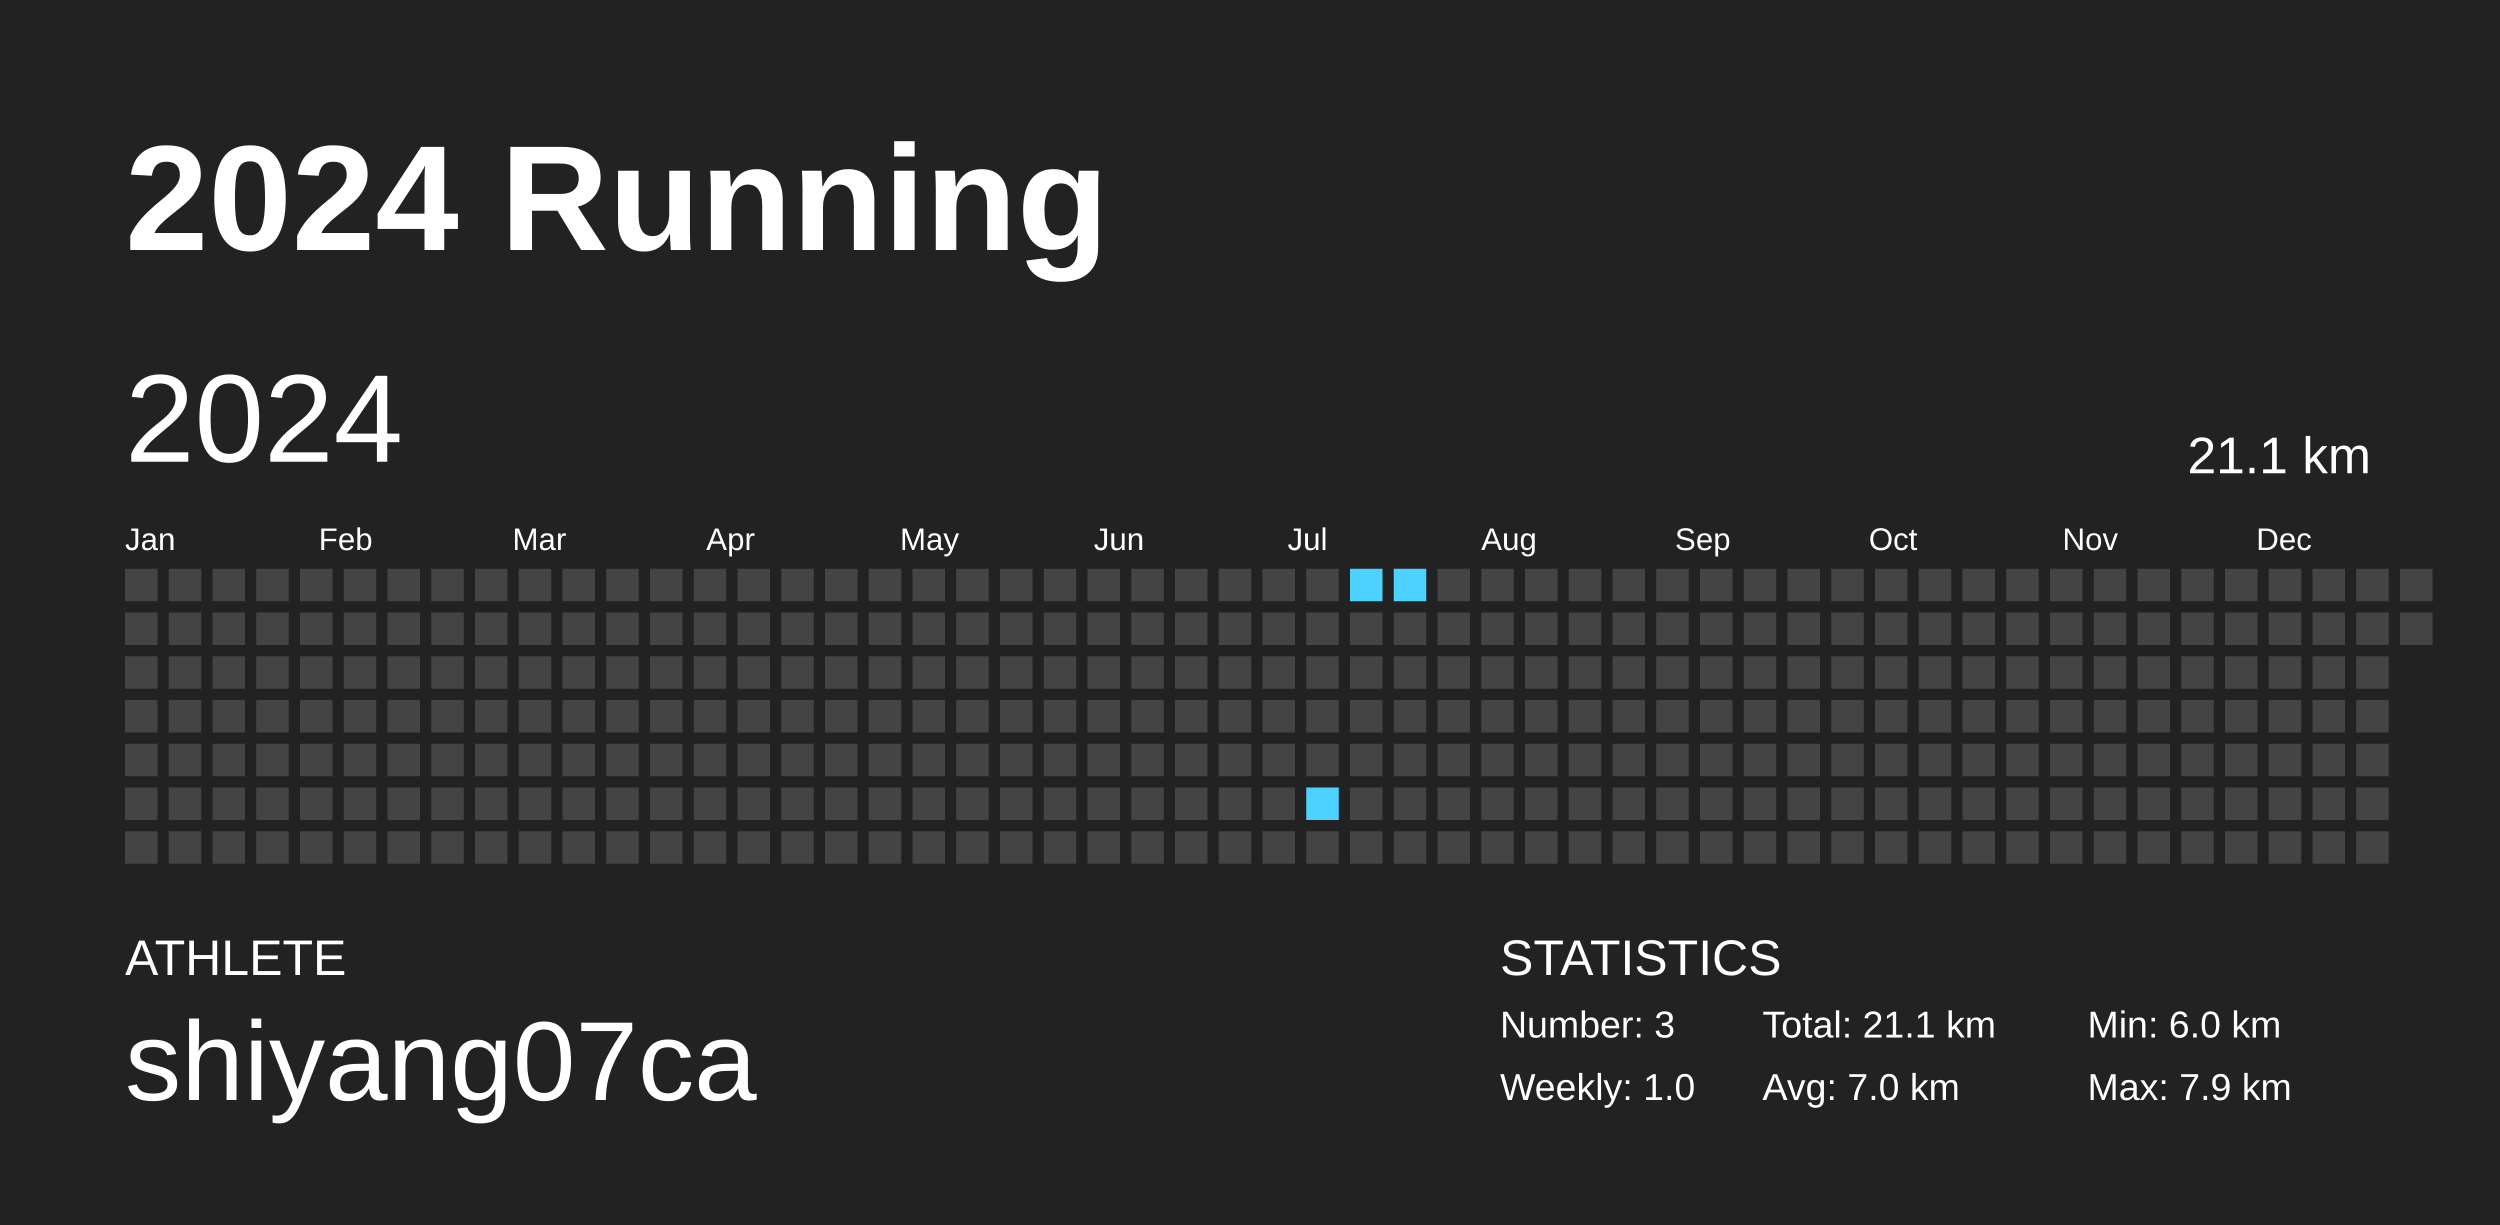
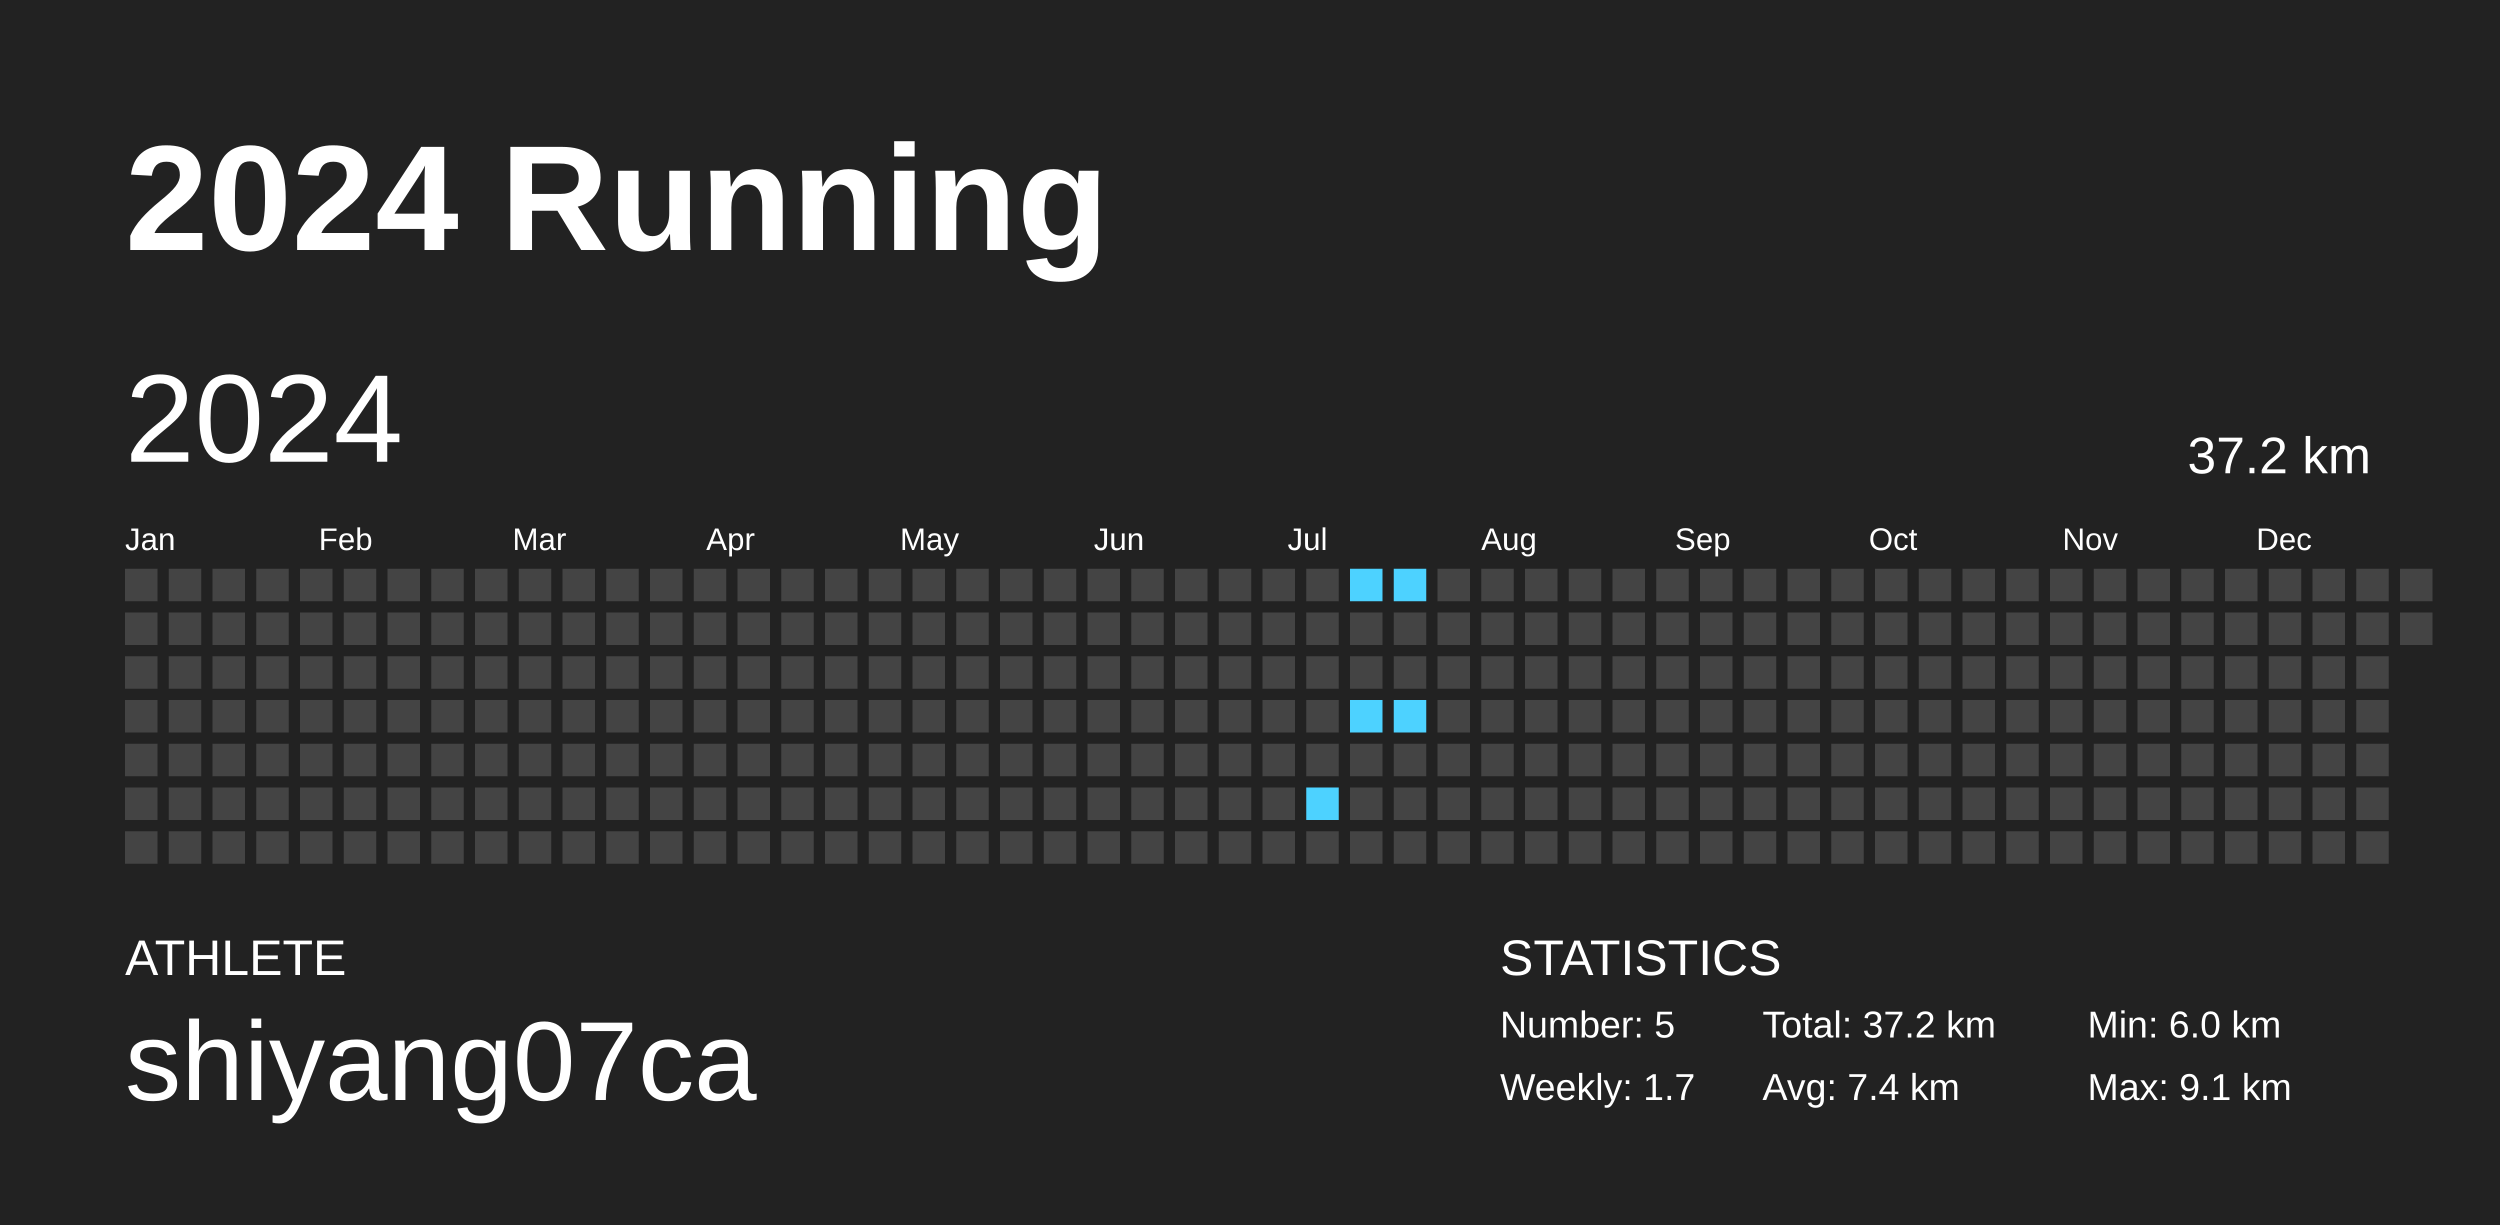
<svg xmlns="http://www.w3.org/2000/svg" baseProfile="full" height="98mm" version="1.1" viewBox="0,0,200,98" width="200mm">
  <defs />
  <rect fill="#222222" height="98" width="200" x="0" y="0" />
  <text fill="#FFFFFF" style="font-size:12px; font-family:Arial; font-weight:bold;" x="10" y="20">2024 Running</text>
  <text fill="#FFFFFF" style="font-size:4px; font-family:Arial" x="10" y="78">ATHLETE</text>
  <text fill="#FFFFFF" style="font-size:9px; font-family:Arial" x="10" y="88">shiyang07ca</text>
  <text fill="#FFFFFF" style="font-size:4px; font-family:Arial" x="120" y="78">STATISTICS</text>
-   <text fill="#FFFFFF" style="font-size:3px; font-family:Arial" x="120" y="83">Number: 3</text>
-   <text fill="#FFFFFF" style="font-size:3px; font-family:Arial" x="120" y="88">Weekly: 1.0</text>
-   <text fill="#FFFFFF" style="font-size:3px; font-family:Arial" x="141" y="83">Total: 21.1 km</text>
-   <text fill="#FFFFFF" style="font-size:3px; font-family:Arial" x="141" y="88">Avg: 7.0 km</text>
+   <text fill="#FFFFFF" style="font-size:3px; font-family:Arial" x="120" y="83">Number: 5</text>
+   <text fill="#FFFFFF" style="font-size:3px; font-family:Arial" x="120" y="88">Weekly: 1.7</text>
+   <text fill="#FFFFFF" style="font-size:3px; font-family:Arial" x="141" y="83">Total: 37.2 km</text>
+   <text fill="#FFFFFF" style="font-size:3px; font-family:Arial" x="141" y="88">Avg: 7.4 km</text>
  <text fill="#FFFFFF" style="font-size:3px; font-family:Arial" x="167" y="83">Min: 6.0 km</text>
-   <text fill="#FFFFFF" style="font-size:3px; font-family:Arial" x="167" y="88">Max: 7.9 km</text>
+   <text fill="#FFFFFF" style="font-size:3px; font-family:Arial" x="167" y="88">Max: 9.1 km</text>
  <text dominant-baseline="hanging" fill="#FFFFFF" style="font-size:10.0px; font-family:Arial;" x="10" y="30">2024</text>
-   <text dominant-baseline="hanging" fill="#FFFFFF" style="font-size:4.125px; font-family:Arial;" x="175" y="35">21.1 km</text>
+   <text dominant-baseline="hanging" fill="#FFFFFF" style="font-size:4.125px; font-family:Arial;" x="175" y="35">37.2 km</text>
  <text fill="#FFFFFF" style="font-size:2.5px; font-family:Arial" x="10.0" y="44">Jan</text>
  <text fill="#FFFFFF" style="font-size:2.5px; font-family:Arial" x="25.5" y="44">Feb</text>
  <text fill="#FFFFFF" style="font-size:2.5px; font-family:Arial" x="41.0" y="44">Mar</text>
  <text fill="#FFFFFF" style="font-size:2.5px; font-family:Arial" x="56.5" y="44">Apr</text>
  <text fill="#FFFFFF" style="font-size:2.5px; font-family:Arial" x="72.0" y="44">May</text>
  <text fill="#FFFFFF" style="font-size:2.5px; font-family:Arial" x="87.5" y="44">Jun</text>
  <text fill="#FFFFFF" style="font-size:2.5px; font-family:Arial" x="103.0" y="44">Jul</text>
  <text fill="#FFFFFF" style="font-size:2.5px; font-family:Arial" x="118.5" y="44">Aug</text>
  <text fill="#FFFFFF" style="font-size:2.5px; font-family:Arial" x="134.0" y="44">Sep</text>
  <text fill="#FFFFFF" style="font-size:2.5px; font-family:Arial" x="149.5" y="44">Oct</text>
  <text fill="#FFFFFF" style="font-size:2.5px; font-family:Arial" x="165.0" y="44">Nov</text>
  <text fill="#FFFFFF" style="font-size:2.5px; font-family:Arial" x="180.5" y="44">Dec</text>
  <rect fill="#444444" height="2.6" width="2.6" x="10.0" y="45.5" />
  <rect fill="#444444" height="2.6" width="2.6" x="10.0" y="49.0" />
  <rect fill="#444444" height="2.6" width="2.6" x="10.0" y="52.5" />
  <rect fill="#444444" height="2.6" width="2.6" x="10.0" y="56.0" />
  <rect fill="#444444" height="2.6" width="2.6" x="10.0" y="59.5" />
  <rect fill="#444444" height="2.6" width="2.6" x="10.0" y="63.0" />
  <rect fill="#444444" height="2.6" width="2.6" x="10.0" y="66.5" />
  <rect fill="#444444" height="2.6" width="2.6" x="13.5" y="45.5" />
  <rect fill="#444444" height="2.6" width="2.6" x="13.5" y="49.0" />
  <rect fill="#444444" height="2.6" width="2.6" x="13.5" y="52.5" />
  <rect fill="#444444" height="2.6" width="2.6" x="13.5" y="56.0" />
  <rect fill="#444444" height="2.6" width="2.6" x="13.5" y="59.5" />
  <rect fill="#444444" height="2.6" width="2.6" x="13.5" y="63.0" />
  <rect fill="#444444" height="2.6" width="2.6" x="13.5" y="66.5" />
  <rect fill="#444444" height="2.6" width="2.6" x="17.0" y="45.5" />
  <rect fill="#444444" height="2.6" width="2.6" x="17.0" y="49.0" />
  <rect fill="#444444" height="2.6" width="2.6" x="17.0" y="52.5" />
  <rect fill="#444444" height="2.6" width="2.6" x="17.0" y="56.0" />
  <rect fill="#444444" height="2.6" width="2.6" x="17.0" y="59.5" />
  <rect fill="#444444" height="2.6" width="2.6" x="17.0" y="63.0" />
  <rect fill="#444444" height="2.6" width="2.6" x="17.0" y="66.5" />
  <rect fill="#444444" height="2.6" width="2.6" x="20.5" y="45.5" />
  <rect fill="#444444" height="2.6" width="2.6" x="20.5" y="49.0" />
  <rect fill="#444444" height="2.6" width="2.6" x="20.5" y="52.5" />
  <rect fill="#444444" height="2.6" width="2.6" x="20.5" y="56.0" />
  <rect fill="#444444" height="2.6" width="2.6" x="20.5" y="59.5" />
  <rect fill="#444444" height="2.6" width="2.6" x="20.5" y="63.0" />
  <rect fill="#444444" height="2.6" width="2.6" x="20.5" y="66.5" />
  <rect fill="#444444" height="2.6" width="2.6" x="24.0" y="45.5" />
  <rect fill="#444444" height="2.6" width="2.6" x="24.0" y="49.0" />
  <rect fill="#444444" height="2.6" width="2.6" x="24.0" y="52.5" />
  <rect fill="#444444" height="2.6" width="2.6" x="24.0" y="56.0" />
  <rect fill="#444444" height="2.6" width="2.6" x="24.0" y="59.5" />
  <rect fill="#444444" height="2.6" width="2.6" x="24.0" y="63.0" />
  <rect fill="#444444" height="2.6" width="2.6" x="24.0" y="66.5" />
  <rect fill="#444444" height="2.6" width="2.6" x="27.5" y="45.5" />
  <rect fill="#444444" height="2.6" width="2.6" x="27.5" y="49.0" />
  <rect fill="#444444" height="2.6" width="2.6" x="27.5" y="52.5" />
  <rect fill="#444444" height="2.6" width="2.6" x="27.5" y="56.0" />
  <rect fill="#444444" height="2.6" width="2.6" x="27.5" y="59.5" />
  <rect fill="#444444" height="2.6" width="2.6" x="27.5" y="63.0" />
  <rect fill="#444444" height="2.6" width="2.6" x="27.5" y="66.5" />
  <rect fill="#444444" height="2.6" width="2.6" x="31.0" y="45.5" />
  <rect fill="#444444" height="2.6" width="2.6" x="31.0" y="49.0" />
  <rect fill="#444444" height="2.6" width="2.6" x="31.0" y="52.5" />
  <rect fill="#444444" height="2.6" width="2.6" x="31.0" y="56.0" />
  <rect fill="#444444" height="2.6" width="2.6" x="31.0" y="59.5" />
  <rect fill="#444444" height="2.6" width="2.6" x="31.0" y="63.0" />
  <rect fill="#444444" height="2.6" width="2.6" x="31.0" y="66.5" />
  <rect fill="#444444" height="2.6" width="2.6" x="34.5" y="45.5" />
  <rect fill="#444444" height="2.6" width="2.6" x="34.5" y="49.0" />
  <rect fill="#444444" height="2.6" width="2.6" x="34.5" y="52.5" />
  <rect fill="#444444" height="2.6" width="2.6" x="34.5" y="56.0" />
  <rect fill="#444444" height="2.6" width="2.6" x="34.5" y="59.5" />
  <rect fill="#444444" height="2.6" width="2.6" x="34.5" y="63.0" />
  <rect fill="#444444" height="2.6" width="2.6" x="34.5" y="66.5" />
  <rect fill="#444444" height="2.6" width="2.6" x="38.0" y="45.5" />
  <rect fill="#444444" height="2.6" width="2.6" x="38.0" y="49.0" />
  <rect fill="#444444" height="2.6" width="2.6" x="38.0" y="52.5" />
  <rect fill="#444444" height="2.6" width="2.6" x="38.0" y="56.0" />
  <rect fill="#444444" height="2.6" width="2.6" x="38.0" y="59.5" />
  <rect fill="#444444" height="2.6" width="2.6" x="38.0" y="63.0" />
  <rect fill="#444444" height="2.6" width="2.6" x="38.0" y="66.5" />
  <rect fill="#444444" height="2.6" width="2.6" x="41.5" y="45.5" />
  <rect fill="#444444" height="2.6" width="2.6" x="41.5" y="49.0" />
  <rect fill="#444444" height="2.6" width="2.6" x="41.5" y="52.5" />
  <rect fill="#444444" height="2.6" width="2.6" x="41.5" y="56.0" />
  <rect fill="#444444" height="2.6" width="2.6" x="41.5" y="59.5" />
  <rect fill="#444444" height="2.6" width="2.6" x="41.5" y="63.0" />
  <rect fill="#444444" height="2.6" width="2.6" x="41.5" y="66.5" />
  <rect fill="#444444" height="2.6" width="2.6" x="45.0" y="45.5" />
  <rect fill="#444444" height="2.6" width="2.6" x="45.0" y="49.0" />
  <rect fill="#444444" height="2.6" width="2.6" x="45.0" y="52.5" />
  <rect fill="#444444" height="2.6" width="2.6" x="45.0" y="56.0" />
  <rect fill="#444444" height="2.6" width="2.6" x="45.0" y="59.5" />
  <rect fill="#444444" height="2.6" width="2.6" x="45.0" y="63.0" />
  <rect fill="#444444" height="2.6" width="2.6" x="45.0" y="66.5" />
  <rect fill="#444444" height="2.6" width="2.6" x="48.5" y="45.5" />
  <rect fill="#444444" height="2.6" width="2.6" x="48.5" y="49.0" />
  <rect fill="#444444" height="2.6" width="2.6" x="48.5" y="52.5" />
  <rect fill="#444444" height="2.6" width="2.6" x="48.5" y="56.0" />
  <rect fill="#444444" height="2.6" width="2.6" x="48.5" y="59.5" />
  <rect fill="#444444" height="2.6" width="2.6" x="48.5" y="63.0" />
  <rect fill="#444444" height="2.6" width="2.6" x="48.5" y="66.5" />
  <rect fill="#444444" height="2.6" width="2.6" x="52.0" y="45.5" />
  <rect fill="#444444" height="2.6" width="2.6" x="52.0" y="49.0" />
  <rect fill="#444444" height="2.6" width="2.6" x="52.0" y="52.5" />
  <rect fill="#444444" height="2.6" width="2.6" x="52.0" y="56.0" />
  <rect fill="#444444" height="2.6" width="2.6" x="52.0" y="59.5" />
  <rect fill="#444444" height="2.6" width="2.6" x="52.0" y="63.0" />
  <rect fill="#444444" height="2.6" width="2.6" x="52.0" y="66.5" />
  <rect fill="#444444" height="2.6" width="2.6" x="55.5" y="45.5" />
  <rect fill="#444444" height="2.6" width="2.6" x="55.5" y="49.0" />
  <rect fill="#444444" height="2.6" width="2.6" x="55.5" y="52.5" />
  <rect fill="#444444" height="2.6" width="2.6" x="55.5" y="56.0" />
  <rect fill="#444444" height="2.6" width="2.6" x="55.5" y="59.5" />
  <rect fill="#444444" height="2.6" width="2.6" x="55.5" y="63.0" />
  <rect fill="#444444" height="2.6" width="2.6" x="55.5" y="66.5" />
  <rect fill="#444444" height="2.6" width="2.6" x="59.0" y="45.5" />
  <rect fill="#444444" height="2.6" width="2.6" x="59.0" y="49.0" />
  <rect fill="#444444" height="2.6" width="2.6" x="59.0" y="52.5" />
  <rect fill="#444444" height="2.6" width="2.6" x="59.0" y="56.0" />
  <rect fill="#444444" height="2.6" width="2.6" x="59.0" y="59.5" />
  <rect fill="#444444" height="2.6" width="2.6" x="59.0" y="63.0" />
  <rect fill="#444444" height="2.6" width="2.6" x="59.0" y="66.5" />
  <rect fill="#444444" height="2.6" width="2.6" x="62.5" y="45.5" />
  <rect fill="#444444" height="2.6" width="2.6" x="62.5" y="49.0" />
  <rect fill="#444444" height="2.6" width="2.6" x="62.5" y="52.5" />
  <rect fill="#444444" height="2.6" width="2.6" x="62.5" y="56.0" />
  <rect fill="#444444" height="2.6" width="2.6" x="62.5" y="59.5" />
  <rect fill="#444444" height="2.6" width="2.6" x="62.5" y="63.0" />
  <rect fill="#444444" height="2.6" width="2.6" x="62.5" y="66.5" />
  <rect fill="#444444" height="2.6" width="2.6" x="66.0" y="45.5" />
  <rect fill="#444444" height="2.6" width="2.6" x="66.0" y="49.0" />
  <rect fill="#444444" height="2.6" width="2.6" x="66.0" y="52.5" />
  <rect fill="#444444" height="2.6" width="2.6" x="66.0" y="56.0" />
  <rect fill="#444444" height="2.6" width="2.6" x="66.0" y="59.5" />
  <rect fill="#444444" height="2.6" width="2.6" x="66.0" y="63.0" />
  <rect fill="#444444" height="2.6" width="2.6" x="66.0" y="66.5" />
  <rect fill="#444444" height="2.6" width="2.6" x="69.5" y="45.5" />
  <rect fill="#444444" height="2.6" width="2.6" x="69.5" y="49.0" />
  <rect fill="#444444" height="2.6" width="2.6" x="69.5" y="52.5" />
  <rect fill="#444444" height="2.6" width="2.6" x="69.5" y="56.0" />
  <rect fill="#444444" height="2.6" width="2.6" x="69.5" y="59.5" />
  <rect fill="#444444" height="2.6" width="2.6" x="69.5" y="63.0" />
  <rect fill="#444444" height="2.6" width="2.6" x="69.5" y="66.5" />
  <rect fill="#444444" height="2.6" width="2.6" x="73.0" y="45.5" />
  <rect fill="#444444" height="2.6" width="2.6" x="73.0" y="49.0" />
  <rect fill="#444444" height="2.6" width="2.6" x="73.0" y="52.5" />
  <rect fill="#444444" height="2.6" width="2.6" x="73.0" y="56.0" />
  <rect fill="#444444" height="2.6" width="2.6" x="73.0" y="59.5" />
  <rect fill="#444444" height="2.6" width="2.6" x="73.0" y="63.0" />
  <rect fill="#444444" height="2.6" width="2.6" x="73.0" y="66.5" />
  <rect fill="#444444" height="2.6" width="2.6" x="76.5" y="45.5" />
  <rect fill="#444444" height="2.6" width="2.6" x="76.5" y="49.0" />
  <rect fill="#444444" height="2.6" width="2.6" x="76.5" y="52.5" />
  <rect fill="#444444" height="2.6" width="2.6" x="76.5" y="56.0" />
  <rect fill="#444444" height="2.6" width="2.6" x="76.5" y="59.5" />
  <rect fill="#444444" height="2.6" width="2.6" x="76.5" y="63.0" />
  <rect fill="#444444" height="2.6" width="2.6" x="76.5" y="66.5" />
  <rect fill="#444444" height="2.6" width="2.6" x="80.0" y="45.5" />
  <rect fill="#444444" height="2.6" width="2.6" x="80.0" y="49.0" />
  <rect fill="#444444" height="2.6" width="2.6" x="80.0" y="52.5" />
  <rect fill="#444444" height="2.6" width="2.6" x="80.0" y="56.0" />
  <rect fill="#444444" height="2.6" width="2.6" x="80.0" y="59.5" />
  <rect fill="#444444" height="2.6" width="2.6" x="80.0" y="63.0" />
  <rect fill="#444444" height="2.6" width="2.6" x="80.0" y="66.5" />
  <rect fill="#444444" height="2.6" width="2.6" x="83.5" y="45.5" />
  <rect fill="#444444" height="2.6" width="2.6" x="83.5" y="49.0" />
  <rect fill="#444444" height="2.6" width="2.6" x="83.5" y="52.5" />
  <rect fill="#444444" height="2.6" width="2.6" x="83.5" y="56.0" />
  <rect fill="#444444" height="2.6" width="2.6" x="83.5" y="59.5" />
  <rect fill="#444444" height="2.6" width="2.6" x="83.5" y="63.0" />
  <rect fill="#444444" height="2.6" width="2.6" x="83.5" y="66.5" />
  <rect fill="#444444" height="2.6" width="2.6" x="87.0" y="45.5" />
  <rect fill="#444444" height="2.6" width="2.6" x="87.0" y="49.0" />
  <rect fill="#444444" height="2.6" width="2.6" x="87.0" y="52.5" />
  <rect fill="#444444" height="2.6" width="2.6" x="87.0" y="56.0" />
  <rect fill="#444444" height="2.6" width="2.6" x="87.0" y="59.5" />
  <rect fill="#444444" height="2.6" width="2.6" x="87.0" y="63.0" />
  <rect fill="#444444" height="2.6" width="2.6" x="87.0" y="66.5" />
  <rect fill="#444444" height="2.6" width="2.6" x="90.5" y="45.5" />
  <rect fill="#444444" height="2.6" width="2.6" x="90.5" y="49.0" />
  <rect fill="#444444" height="2.6" width="2.6" x="90.5" y="52.5" />
  <rect fill="#444444" height="2.6" width="2.6" x="90.5" y="56.0" />
  <rect fill="#444444" height="2.6" width="2.6" x="90.5" y="59.5" />
  <rect fill="#444444" height="2.6" width="2.6" x="90.5" y="63.0" />
  <rect fill="#444444" height="2.6" width="2.6" x="90.5" y="66.5" />
  <rect fill="#444444" height="2.6" width="2.6" x="94.0" y="45.5" />
  <rect fill="#444444" height="2.6" width="2.6" x="94.0" y="49.0" />
  <rect fill="#444444" height="2.6" width="2.6" x="94.0" y="52.5" />
  <rect fill="#444444" height="2.6" width="2.6" x="94.0" y="56.0" />
  <rect fill="#444444" height="2.6" width="2.6" x="94.0" y="59.5" />
  <rect fill="#444444" height="2.6" width="2.6" x="94.0" y="63.0" />
  <rect fill="#444444" height="2.6" width="2.6" x="94.0" y="66.5" />
  <rect fill="#444444" height="2.6" width="2.6" x="97.5" y="45.5" />
  <rect fill="#444444" height="2.6" width="2.6" x="97.5" y="49.0" />
  <rect fill="#444444" height="2.6" width="2.6" x="97.5" y="52.5" />
  <rect fill="#444444" height="2.6" width="2.6" x="97.5" y="56.0" />
  <rect fill="#444444" height="2.6" width="2.6" x="97.5" y="59.5" />
  <rect fill="#444444" height="2.6" width="2.6" x="97.5" y="63.0" />
  <rect fill="#444444" height="2.6" width="2.6" x="97.5" y="66.5" />
  <rect fill="#444444" height="2.6" width="2.6" x="101.0" y="45.5" />
  <rect fill="#444444" height="2.6" width="2.6" x="101.0" y="49.0" />
  <rect fill="#444444" height="2.6" width="2.6" x="101.0" y="52.5" />
  <rect fill="#444444" height="2.6" width="2.6" x="101.0" y="56.0" />
  <rect fill="#444444" height="2.6" width="2.6" x="101.0" y="59.5" />
  <rect fill="#444444" height="2.6" width="2.6" x="101.0" y="63.0" />
  <rect fill="#444444" height="2.6" width="2.6" x="101.0" y="66.5" />
  <rect fill="#444444" height="2.6" width="2.6" x="104.5" y="45.5" />
  <rect fill="#444444" height="2.6" width="2.6" x="104.5" y="49.0" />
  <rect fill="#444444" height="2.6" width="2.6" x="104.5" y="52.5" />
  <rect fill="#444444" height="2.6" width="2.6" x="104.5" y="56.0" />
  <rect fill="#444444" height="2.6" width="2.6" x="104.5" y="59.5" />
  <rect fill="#4dd2ff" height="2.6" width="2.6" x="104.5" y="63.0" />
  <rect fill="#444444" height="2.6" width="2.6" x="104.5" y="66.5" />
  <rect fill="#4dd2ff" height="2.6" width="2.6" x="108.0" y="45.5" />
  <rect fill="#444444" height="2.6" width="2.6" x="108.0" y="49.0" />
  <rect fill="#444444" height="2.6" width="2.6" x="108.0" y="52.5" />
-   <rect fill="#444444" height="2.6" width="2.6" x="108.0" y="56.0" />
+   <rect fill="#4dd2ff" height="2.6" width="2.6" x="108.0" y="56.0" />
  <rect fill="#444444" height="2.6" width="2.6" x="108.0" y="59.5" />
  <rect fill="#444444" height="2.6" width="2.6" x="108.0" y="63.0" />
  <rect fill="#444444" height="2.6" width="2.6" x="108.0" y="66.5" />
  <rect fill="#4dd2ff" height="2.6" width="2.6" x="111.5" y="45.5" />
  <rect fill="#444444" height="2.6" width="2.6" x="111.5" y="49.0" />
  <rect fill="#444444" height="2.6" width="2.6" x="111.5" y="52.5" />
-   <rect fill="#444444" height="2.6" width="2.6" x="111.5" y="56.0" />
+   <rect fill="#4dd2ff" height="2.6" width="2.6" x="111.5" y="56.0" />
  <rect fill="#444444" height="2.6" width="2.6" x="111.5" y="59.5" />
  <rect fill="#444444" height="2.6" width="2.6" x="111.5" y="63.0" />
  <rect fill="#444444" height="2.6" width="2.6" x="111.5" y="66.5" />
  <rect fill="#444444" height="2.6" width="2.6" x="115.0" y="45.5" />
  <rect fill="#444444" height="2.6" width="2.6" x="115.0" y="49.0" />
  <rect fill="#444444" height="2.6" width="2.6" x="115.0" y="52.5" />
  <rect fill="#444444" height="2.6" width="2.6" x="115.0" y="56.0" />
  <rect fill="#444444" height="2.6" width="2.6" x="115.0" y="59.5" />
  <rect fill="#444444" height="2.6" width="2.6" x="115.0" y="63.0" />
  <rect fill="#444444" height="2.6" width="2.6" x="115.0" y="66.5" />
  <rect fill="#444444" height="2.6" width="2.6" x="118.5" y="45.5" />
  <rect fill="#444444" height="2.6" width="2.6" x="118.5" y="49.0" />
  <rect fill="#444444" height="2.6" width="2.6" x="118.5" y="52.5" />
  <rect fill="#444444" height="2.6" width="2.6" x="118.5" y="56.0" />
  <rect fill="#444444" height="2.6" width="2.6" x="118.5" y="59.5" />
  <rect fill="#444444" height="2.6" width="2.6" x="118.5" y="63.0" />
  <rect fill="#444444" height="2.6" width="2.6" x="118.5" y="66.5" />
  <rect fill="#444444" height="2.6" width="2.6" x="122.0" y="45.5" />
  <rect fill="#444444" height="2.6" width="2.6" x="122.0" y="49.0" />
  <rect fill="#444444" height="2.6" width="2.6" x="122.0" y="52.5" />
  <rect fill="#444444" height="2.6" width="2.6" x="122.0" y="56.0" />
  <rect fill="#444444" height="2.6" width="2.6" x="122.0" y="59.5" />
  <rect fill="#444444" height="2.6" width="2.6" x="122.0" y="63.0" />
  <rect fill="#444444" height="2.6" width="2.6" x="122.0" y="66.5" />
  <rect fill="#444444" height="2.6" width="2.6" x="125.5" y="45.5" />
  <rect fill="#444444" height="2.6" width="2.6" x="125.5" y="49.0" />
  <rect fill="#444444" height="2.6" width="2.6" x="125.5" y="52.5" />
  <rect fill="#444444" height="2.6" width="2.6" x="125.5" y="56.0" />
  <rect fill="#444444" height="2.6" width="2.6" x="125.5" y="59.5" />
  <rect fill="#444444" height="2.6" width="2.6" x="125.5" y="63.0" />
  <rect fill="#444444" height="2.6" width="2.6" x="125.5" y="66.5" />
  <rect fill="#444444" height="2.6" width="2.6" x="129.0" y="45.5" />
  <rect fill="#444444" height="2.6" width="2.6" x="129.0" y="49.0" />
  <rect fill="#444444" height="2.6" width="2.6" x="129.0" y="52.5" />
  <rect fill="#444444" height="2.6" width="2.6" x="129.0" y="56.0" />
  <rect fill="#444444" height="2.6" width="2.6" x="129.0" y="59.5" />
  <rect fill="#444444" height="2.6" width="2.6" x="129.0" y="63.0" />
  <rect fill="#444444" height="2.6" width="2.6" x="129.0" y="66.5" />
  <rect fill="#444444" height="2.6" width="2.6" x="132.5" y="45.5" />
  <rect fill="#444444" height="2.6" width="2.6" x="132.5" y="49.0" />
  <rect fill="#444444" height="2.6" width="2.6" x="132.5" y="52.5" />
  <rect fill="#444444" height="2.6" width="2.6" x="132.5" y="56.0" />
  <rect fill="#444444" height="2.6" width="2.6" x="132.5" y="59.5" />
  <rect fill="#444444" height="2.6" width="2.6" x="132.5" y="63.0" />
  <rect fill="#444444" height="2.6" width="2.6" x="132.5" y="66.5" />
  <rect fill="#444444" height="2.6" width="2.6" x="136.0" y="45.5" />
  <rect fill="#444444" height="2.6" width="2.6" x="136.0" y="49.0" />
  <rect fill="#444444" height="2.6" width="2.6" x="136.0" y="52.5" />
  <rect fill="#444444" height="2.6" width="2.6" x="136.0" y="56.0" />
  <rect fill="#444444" height="2.6" width="2.6" x="136.0" y="59.5" />
  <rect fill="#444444" height="2.6" width="2.6" x="136.0" y="63.0" />
  <rect fill="#444444" height="2.6" width="2.6" x="136.0" y="66.5" />
  <rect fill="#444444" height="2.6" width="2.6" x="139.5" y="45.5" />
  <rect fill="#444444" height="2.6" width="2.6" x="139.5" y="49.0" />
  <rect fill="#444444" height="2.6" width="2.6" x="139.5" y="52.5" />
  <rect fill="#444444" height="2.6" width="2.6" x="139.5" y="56.0" />
  <rect fill="#444444" height="2.6" width="2.6" x="139.5" y="59.5" />
  <rect fill="#444444" height="2.6" width="2.6" x="139.5" y="63.0" />
  <rect fill="#444444" height="2.6" width="2.6" x="139.5" y="66.5" />
  <rect fill="#444444" height="2.6" width="2.6" x="143.0" y="45.5" />
  <rect fill="#444444" height="2.6" width="2.6" x="143.0" y="49.0" />
  <rect fill="#444444" height="2.6" width="2.6" x="143.0" y="52.5" />
  <rect fill="#444444" height="2.6" width="2.6" x="143.0" y="56.0" />
  <rect fill="#444444" height="2.6" width="2.6" x="143.0" y="59.5" />
  <rect fill="#444444" height="2.6" width="2.6" x="143.0" y="63.0" />
  <rect fill="#444444" height="2.6" width="2.6" x="143.0" y="66.5" />
  <rect fill="#444444" height="2.6" width="2.6" x="146.5" y="45.5" />
  <rect fill="#444444" height="2.6" width="2.6" x="146.5" y="49.0" />
  <rect fill="#444444" height="2.6" width="2.6" x="146.5" y="52.5" />
  <rect fill="#444444" height="2.6" width="2.6" x="146.5" y="56.0" />
  <rect fill="#444444" height="2.6" width="2.6" x="146.5" y="59.5" />
  <rect fill="#444444" height="2.6" width="2.6" x="146.5" y="63.0" />
  <rect fill="#444444" height="2.6" width="2.6" x="146.5" y="66.5" />
  <rect fill="#444444" height="2.6" width="2.6" x="150.0" y="45.5" />
  <rect fill="#444444" height="2.6" width="2.6" x="150.0" y="49.0" />
  <rect fill="#444444" height="2.6" width="2.6" x="150.0" y="52.5" />
  <rect fill="#444444" height="2.6" width="2.6" x="150.0" y="56.0" />
  <rect fill="#444444" height="2.6" width="2.6" x="150.0" y="59.5" />
  <rect fill="#444444" height="2.6" width="2.6" x="150.0" y="63.0" />
  <rect fill="#444444" height="2.6" width="2.6" x="150.0" y="66.5" />
  <rect fill="#444444" height="2.6" width="2.6" x="153.5" y="45.5" />
  <rect fill="#444444" height="2.6" width="2.6" x="153.5" y="49.0" />
  <rect fill="#444444" height="2.6" width="2.6" x="153.5" y="52.5" />
  <rect fill="#444444" height="2.6" width="2.6" x="153.5" y="56.0" />
  <rect fill="#444444" height="2.6" width="2.6" x="153.5" y="59.5" />
  <rect fill="#444444" height="2.6" width="2.6" x="153.5" y="63.0" />
  <rect fill="#444444" height="2.6" width="2.6" x="153.5" y="66.5" />
  <rect fill="#444444" height="2.6" width="2.6" x="157.0" y="45.5" />
  <rect fill="#444444" height="2.6" width="2.6" x="157.0" y="49.0" />
  <rect fill="#444444" height="2.6" width="2.6" x="157.0" y="52.5" />
  <rect fill="#444444" height="2.6" width="2.6" x="157.0" y="56.0" />
  <rect fill="#444444" height="2.6" width="2.6" x="157.0" y="59.5" />
  <rect fill="#444444" height="2.6" width="2.6" x="157.0" y="63.0" />
  <rect fill="#444444" height="2.6" width="2.6" x="157.0" y="66.5" />
  <rect fill="#444444" height="2.6" width="2.6" x="160.5" y="45.5" />
  <rect fill="#444444" height="2.6" width="2.6" x="160.5" y="49.0" />
  <rect fill="#444444" height="2.6" width="2.6" x="160.5" y="52.5" />
  <rect fill="#444444" height="2.6" width="2.6" x="160.5" y="56.0" />
  <rect fill="#444444" height="2.6" width="2.6" x="160.5" y="59.5" />
  <rect fill="#444444" height="2.6" width="2.6" x="160.5" y="63.0" />
  <rect fill="#444444" height="2.6" width="2.6" x="160.5" y="66.5" />
  <rect fill="#444444" height="2.6" width="2.6" x="164.0" y="45.5" />
  <rect fill="#444444" height="2.6" width="2.6" x="164.0" y="49.0" />
  <rect fill="#444444" height="2.6" width="2.6" x="164.0" y="52.5" />
  <rect fill="#444444" height="2.6" width="2.6" x="164.0" y="56.0" />
  <rect fill="#444444" height="2.6" width="2.6" x="164.0" y="59.5" />
  <rect fill="#444444" height="2.6" width="2.6" x="164.0" y="63.0" />
  <rect fill="#444444" height="2.6" width="2.6" x="164.0" y="66.5" />
  <rect fill="#444444" height="2.6" width="2.6" x="167.5" y="45.5" />
  <rect fill="#444444" height="2.6" width="2.6" x="167.5" y="49.0" />
  <rect fill="#444444" height="2.6" width="2.6" x="167.5" y="52.5" />
  <rect fill="#444444" height="2.6" width="2.6" x="167.5" y="56.0" />
  <rect fill="#444444" height="2.6" width="2.6" x="167.5" y="59.5" />
  <rect fill="#444444" height="2.6" width="2.6" x="167.5" y="63.0" />
  <rect fill="#444444" height="2.6" width="2.6" x="167.5" y="66.5" />
  <rect fill="#444444" height="2.6" width="2.6" x="171.0" y="45.5" />
  <rect fill="#444444" height="2.6" width="2.6" x="171.0" y="49.0" />
  <rect fill="#444444" height="2.6" width="2.6" x="171.0" y="52.5" />
  <rect fill="#444444" height="2.6" width="2.6" x="171.0" y="56.0" />
  <rect fill="#444444" height="2.6" width="2.6" x="171.0" y="59.5" />
  <rect fill="#444444" height="2.6" width="2.6" x="171.0" y="63.0" />
  <rect fill="#444444" height="2.6" width="2.6" x="171.0" y="66.5" />
  <rect fill="#444444" height="2.6" width="2.6" x="174.5" y="45.5" />
  <rect fill="#444444" height="2.6" width="2.6" x="174.5" y="49.0" />
  <rect fill="#444444" height="2.6" width="2.6" x="174.5" y="52.5" />
  <rect fill="#444444" height="2.6" width="2.6" x="174.5" y="56.0" />
  <rect fill="#444444" height="2.6" width="2.6" x="174.5" y="59.5" />
  <rect fill="#444444" height="2.6" width="2.6" x="174.5" y="63.0" />
  <rect fill="#444444" height="2.6" width="2.6" x="174.5" y="66.5" />
  <rect fill="#444444" height="2.6" width="2.6" x="178.0" y="45.5" />
  <rect fill="#444444" height="2.6" width="2.6" x="178.0" y="49.0" />
  <rect fill="#444444" height="2.6" width="2.6" x="178.0" y="52.5" />
  <rect fill="#444444" height="2.6" width="2.6" x="178.0" y="56.0" />
  <rect fill="#444444" height="2.6" width="2.6" x="178.0" y="59.5" />
  <rect fill="#444444" height="2.6" width="2.6" x="178.0" y="63.0" />
  <rect fill="#444444" height="2.6" width="2.6" x="178.0" y="66.5" />
  <rect fill="#444444" height="2.6" width="2.6" x="181.5" y="45.5" />
  <rect fill="#444444" height="2.6" width="2.6" x="181.5" y="49.0" />
  <rect fill="#444444" height="2.6" width="2.6" x="181.5" y="52.5" />
  <rect fill="#444444" height="2.6" width="2.6" x="181.5" y="56.0" />
  <rect fill="#444444" height="2.6" width="2.6" x="181.5" y="59.5" />
  <rect fill="#444444" height="2.6" width="2.6" x="181.5" y="63.0" />
  <rect fill="#444444" height="2.6" width="2.6" x="181.5" y="66.5" />
  <rect fill="#444444" height="2.6" width="2.6" x="185.0" y="45.5" />
  <rect fill="#444444" height="2.6" width="2.6" x="185.0" y="49.0" />
  <rect fill="#444444" height="2.6" width="2.6" x="185.0" y="52.5" />
  <rect fill="#444444" height="2.6" width="2.6" x="185.0" y="56.0" />
  <rect fill="#444444" height="2.6" width="2.6" x="185.0" y="59.5" />
  <rect fill="#444444" height="2.6" width="2.6" x="185.0" y="63.0" />
  <rect fill="#444444" height="2.6" width="2.6" x="185.0" y="66.5" />
  <rect fill="#444444" height="2.6" width="2.6" x="188.5" y="45.5" />
  <rect fill="#444444" height="2.6" width="2.6" x="188.5" y="49.0" />
  <rect fill="#444444" height="2.6" width="2.6" x="188.5" y="52.5" />
  <rect fill="#444444" height="2.6" width="2.6" x="188.5" y="56.0" />
  <rect fill="#444444" height="2.6" width="2.6" x="188.5" y="59.5" />
  <rect fill="#444444" height="2.6" width="2.6" x="188.5" y="63.0" />
  <rect fill="#444444" height="2.6" width="2.6" x="188.5" y="66.5" />
  <rect fill="#444444" height="2.6" width="2.6" x="192.0" y="45.5" />
  <rect fill="#444444" height="2.6" width="2.6" x="192.0" y="49.0" />
</svg>
